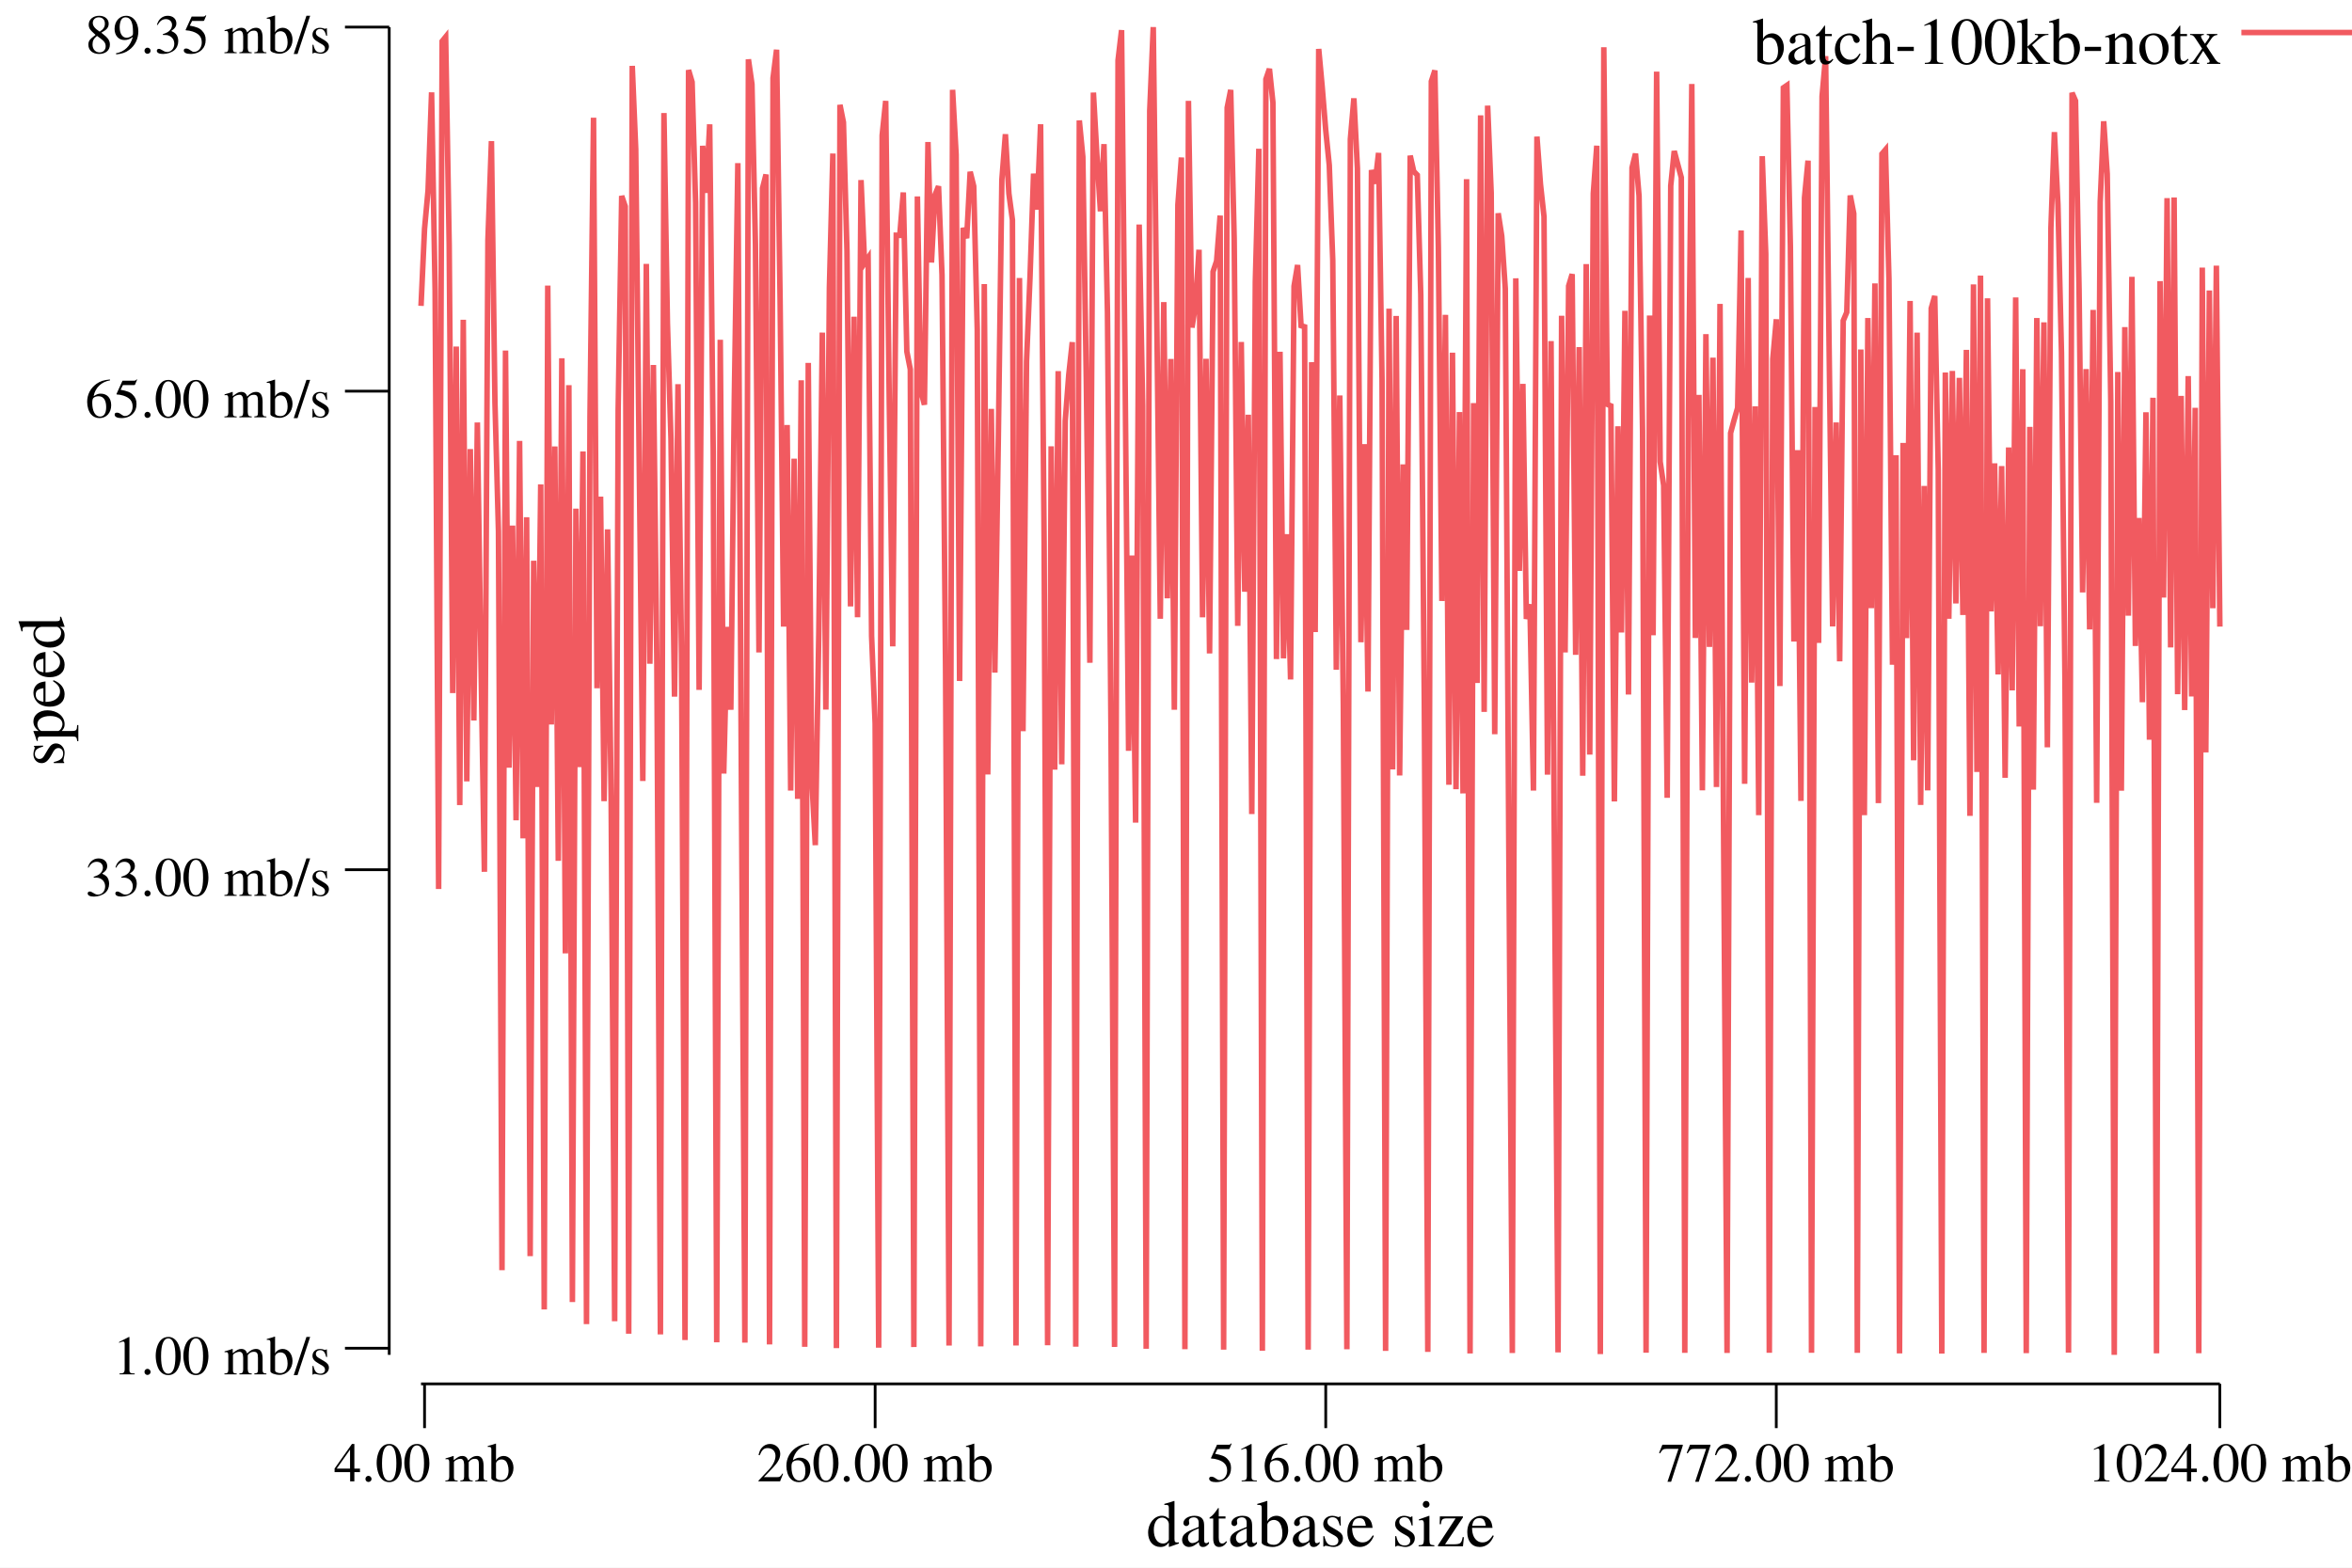
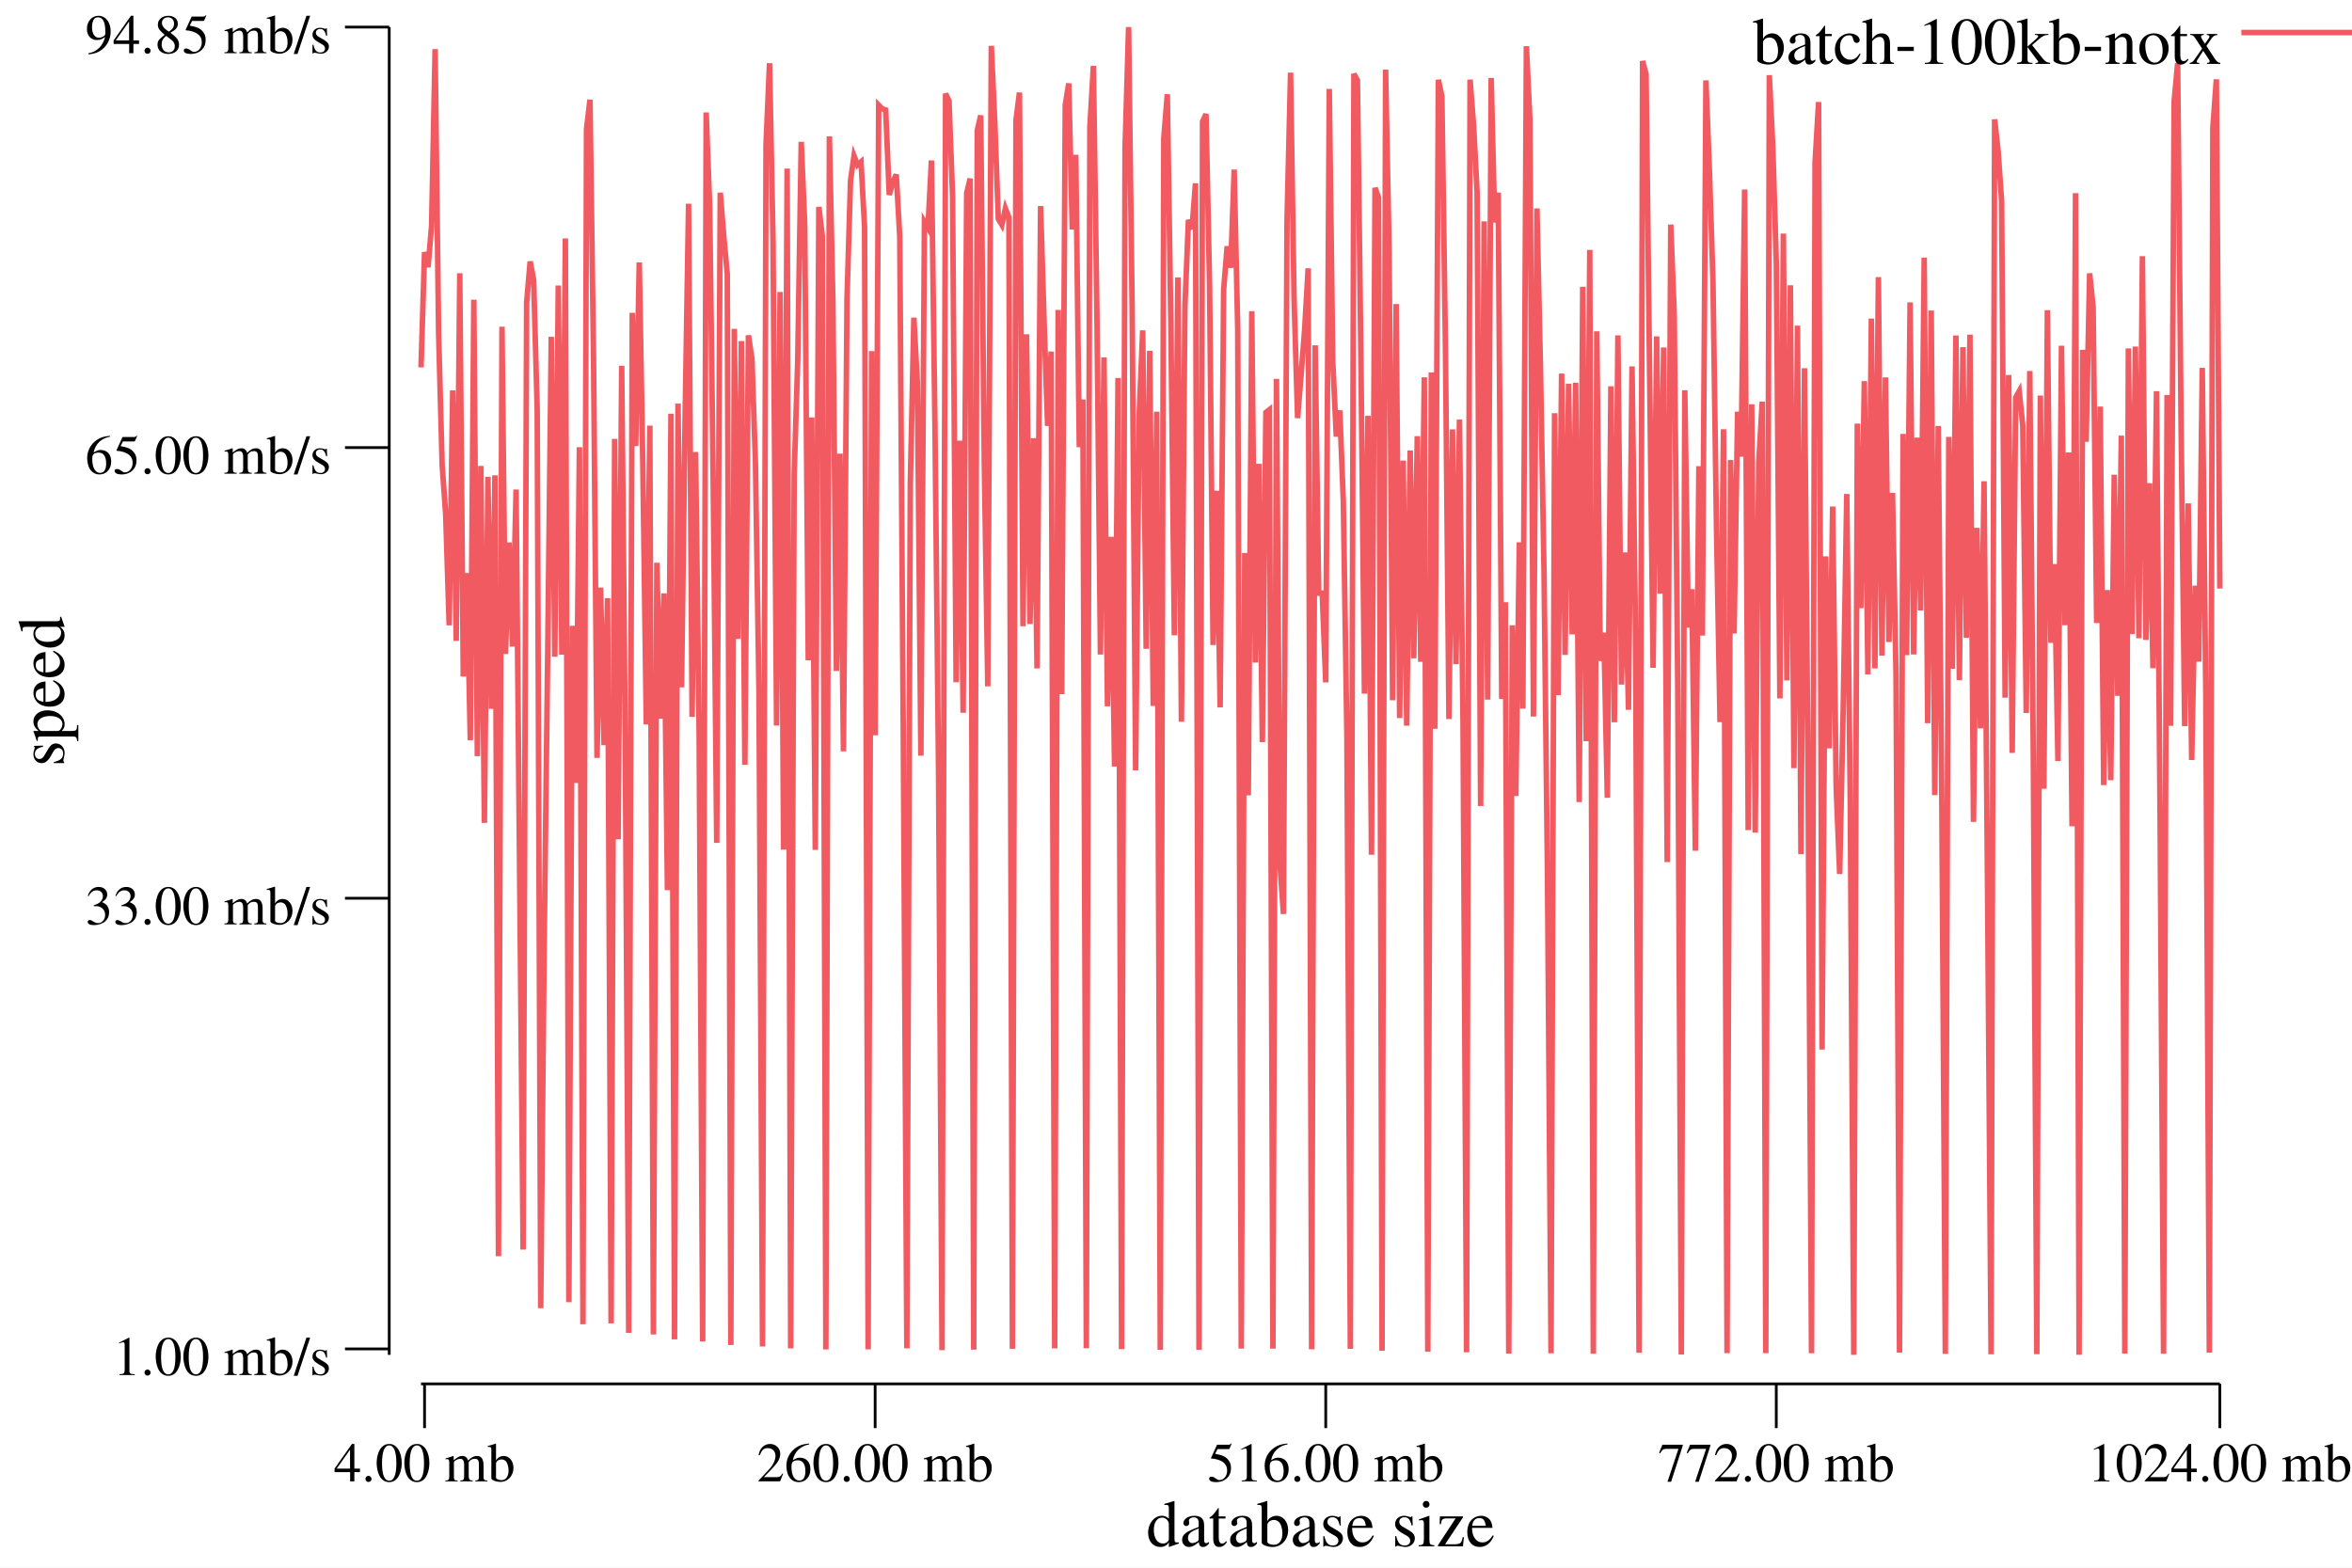
<svg xmlns="http://www.w3.org/2000/svg" width="425.2pt" height="283.46pt" viewBox="0 0 425.2 283.46">
  <g transform="scale(1, -1) translate(0, -283.46)">
    <path d="M0,0L425.2,0L425.2,283.46L0,283.46Z" style="fill:#FFFFFF" />
    <text x="207.23" y="-3.861" transform="scale(1, -1)" style="font-family:Times;font-weight:normal;font-style:normal;font-size:12px">database size</text>
    <text x="60.361" y="-15.602" transform="scale(1, -1)" style="font-family:Times;font-weight:normal;font-style:normal;font-size:10px">4.00 mb</text>
    <text x="136.82" y="-15.602" transform="scale(1, -1)" style="font-family:Times;font-weight:normal;font-style:normal;font-size:10px">260.00 mb</text>
    <text x="218.28" y="-15.602" transform="scale(1, -1)" style="font-family:Times;font-weight:normal;font-style:normal;font-size:10px">516.00 mb</text>
    <text x="299.73" y="-15.602" transform="scale(1, -1)" style="font-family:Times;font-weight:normal;font-style:normal;font-size:10px">772.00 mb</text>
    <text x="377.42" y="-15.602" transform="scale(1, -1)" style="font-family:Times;font-weight:normal;font-style:normal;font-size:10px">1024.00 mb</text>
    <path d="M76.751,25.23L76.751,33.23" style="fill:none;stroke:#000000;stroke-width:0.5" />
    <path d="M158.21,25.23L158.21,33.23" style="fill:none;stroke:#000000;stroke-width:0.5" />
    <path d="M239.67,25.23L239.67,33.23" style="fill:none;stroke:#000000;stroke-width:0.5" />
    <path d="M321.12,25.23L321.12,33.23" style="fill:none;stroke:#000000;stroke-width:0.5" />
    <path d="M401.31,25.23L401.31,33.23" style="fill:none;stroke:#000000;stroke-width:0.5" />
    <path d="M76.114,33.23L401.31,33.23" style="fill:none;stroke:#000000;stroke-width:0.5" />
    <g transform="rotate(90)">
      <text x="144.86" y="11.555" transform="scale(1, -1)" style="font-family:Times;font-weight:normal;font-style:normal;font-size:12px">speed</text>
    </g>
-     <text x="20.416" y="-34.953" transform="scale(1, -1)" style="font-family:Times;font-weight:normal;font-style:normal;font-size:10px">1.00 mb/s</text>
-     <text x="15.416" y="-121.48" transform="scale(1, -1)" style="font-family:Times;font-weight:normal;font-style:normal;font-size:10px">33.00 mb/s</text>
-     <text x="15.416" y="-208" transform="scale(1, -1)" style="font-family:Times;font-weight:normal;font-style:normal;font-size:10px">65.00 mb/s</text>
-     <text x="15.416" y="-273.84" transform="scale(1, -1)" style="font-family:Times;font-weight:normal;font-style:normal;font-size:10px">89.35 mb/s</text>
-     <path d="M62.364,39.675L70.364,39.675" style="fill:none;stroke:#000000;stroke-width:0.5" />
-     <path d="M62.364,126.2L70.364,126.2" style="fill:none;stroke:#000000;stroke-width:0.5" />
-     <path d="M62.364,212.73L70.364,212.73" style="fill:none;stroke:#000000;stroke-width:0.5" />
+     <text x="20.416" y="-34.832" transform="scale(1, -1)" style="font-family:Times;font-weight:normal;font-style:normal;font-size:10px">1.00 mb/s</text>
+     <text x="15.416" y="-116.32" transform="scale(1, -1)" style="font-family:Times;font-weight:normal;font-style:normal;font-size:10px">33.00 mb/s</text>
+     <text x="15.416" y="-197.81" transform="scale(1, -1)" style="font-family:Times;font-weight:normal;font-style:normal;font-size:10px">65.00 mb/s</text>
+     <text x="15.416" y="-273.84" transform="scale(1, -1)" style="font-family:Times;font-weight:normal;font-style:normal;font-size:10px">94.85 mb/s</text>
+     <path d="M62.364,39.554L70.364,39.554" style="fill:none;stroke:#000000;stroke-width:0.5" />
+     <path d="M62.364,121.04L70.364,121.04" style="fill:none;stroke:#000000;stroke-width:0.5" />
+     <path d="M62.364,202.53L70.364,202.53" style="fill:none;stroke:#000000;stroke-width:0.5" />
    <path d="M62.364,278.56L70.364,278.56" style="fill:none;stroke:#000000;stroke-width:0.5" />
    <path d="M70.364,38.48L70.364,278.56" style="fill:none;stroke:#000000;stroke-width:0.5" />
-     <path d="M76.114,228.15L76.751,242.1L77.387,249.06L78.023,266.76L78.66,230.85L79.296,122.71L79.933,276L80.569,276.79L81.205,239.26L81.842,158.14L82.478,220.8L83.115,137.89L83.751,225.64L84.387,142.17L85.024,202.26L85.66,153.19L86.297,207.07L86.933,165.01L87.569,125.82L88.206,240.04L88.842,257.94L89.479,210.65L90.115,187.33L90.751,53.787L91.388,220.07L92.024,144.65L92.661,188.42L93.297,135.13L93.933,203.73L94.57,131.87L95.206,189.93L95.843,56.329L96.479,182.07L97.115,141.15L97.752,195.87L98.388,46.692L99.025,231.82L99.661,152.46L100.3,202.73L100.93,127.81L101.57,218.68L102.21,111.07L102.84,213.82L103.48,48.025L104.12,191.49L104.75,144.75L105.39,201.83L106.03,44.031L106.66,208.19L107.3,262.17L107.93,159.01L108.57,193.66L109.21,138.59L109.84,187.74L110.48,139.38L111.12,44.555L111.75,209.34L112.39,248.03L113.03,246.14L113.66,42.298L114.3,271.55L114.93,256.49L115.57,198.94L116.21,142.24L116.84,235.74L117.48,163.44L118.12,217.46L118.75,163.24L119.39,42.178L120.03,263.02L120.66,225.05L121.3,204.08L121.94,157.49L122.57,213.99L123.21,165.15L123.84,41.157L124.48,270.79L125.12,268.62L125.75,246.78L126.39,158.72L127.03,257.1L127.66,248.58L128.3,260.98L128.94,201.79L129.57,40.748L130.21,222.02L130.84,143.58L131.48,170.11L132.12,155.12L132.75,211.41L133.39,253.96L134.03,142.31L134.66,40.688L135.3,272.73L135.94,268.25L136.57,239.29L137.21,165.48L137.85,249.43L138.48,251.91L139.12,40.363L139.75,269.34L140.39,274.47L141.03,229.15L141.66,170.16L142.3,206.61L142.94,140.51L143.57,200.52L144.21,139.01L144.85,214.7L145.48,39.931L146.12,217.84L146.75,142.73L147.39,130.64L148.03,169.38L148.66,223.32L149.3,155.16L149.94,231.48L150.57,255.7L151.21,39.69L151.85,264.5L152.48,261.34L153.12,238.07L153.76,173.81L154.39,226.19L155.03,171.85L155.66,250.9L156.3,235.88L156.94,236.84L157.57,168.46L158.21,152.61L158.85,39.768L159.48,258.99L160.12,265.21L160.76,210.97L161.39,166.59L162.03,240.92L162.66,240.9L163.3,248.66L163.94,219.91L164.57,216.67L165.21,39.89L165.85,247.94L166.48,212.76L167.12,210.28L167.76,257.78L168.39,235.99L169.03,248.23L169.67,249.78L170.3,233.73L170.94,162.69L171.57,40.157L172.21,267.22L172.85,255.52L173.48,160.32L174.12,242.26L174.76,240.39L175.39,252.4L176.03,249.79L176.67,223.9L177.3,40.005L177.94,232.09L178.57,143.42L179.21,209.53L179.85,161.84L180.48,204.21L181.12,250.96L181.76,259.19L182.39,248.47L183.03,243.68L183.67,40.173L184.3,233.19L184.94,151.24L185.58,218.12L186.21,233.38L186.85,252.06L187.48,245.56L188.12,260.99L188.76,185.34L189.39,40.212L190.03,202.76L190.67,144.29L191.3,216.35L191.94,145.26L192.58,207.35L193.21,215.68L193.85,221.59L194.48,39.95L195.12,261.68L195.76,255.09L196.39,214.26L197.03,163.62L197.67,266.72L198.3,255.43L198.94,245.25L199.58,257.4L200.21,226.92L200.85,150.93L201.49,39.913L202.12,272.55L202.76,278.01L203.39,216.44L204.03,147.7L204.67,183.01L205.3,134.71L205.94,242.86L206.58,210.05L207.21,39.578L207.85,263.45L208.49,278.56L209.12,226.43L209.76,171.58L210.39,228.84L211.03,175.27L211.67,218.55L212.3,155.12L212.94,246.43L213.58,254.98L214.21,39.494L214.85,265.22L215.49,224.23L216.12,228.3L216.76,238.3L217.4,171.84L218.03,218.59L218.67,165.31L219.3,234.34L219.94,236.26L220.58,244.48L221.21,39.42L221.85,263.99L222.49,267.2L223.12,240.33L223.76,170.29L224.4,221.62L225.03,176.46L225.67,208.47L226.3,136.27L226.94,232.54L227.58,256.56L228.21,39.23L228.85,269.13L229.49,271.01L230.12,264.95L230.76,164.29L231.4,219.85L232.03,164.42L232.67,186.87L233.31,160.6L233.94,231.72L234.58,235.54L235.21,224.57L235.85,224.37L236.49,39.418L237.12,217.97L237.76,169.17L238.4,274.61L239.03,267.76L239.67,259.92L240.31,253.59L240.94,236.4L241.58,162.36L242.21,211.95L242.85,155.86L243.49,39.484L244.12,258.29L244.76,265.68L245.4,252.99L246.03,167.33L246.67,203.15L247.31,158.41L247.94,252.71L248.58,250.24L249.22,255.81L249.85,214.74L250.49,39.197L251.12,227.65L251.76,144.34L252.4,226.33L253.03,143.24L253.67,199.49L254.31,169.56L254.94,255.32L255.58,252.47L256.22,251.81L256.85,230.17L257.49,156.67L258.12,39.01L258.76,268.75L259.4,270.72L260.03,238.81L260.67,174.79L261.31,226.53L261.94,141.56L262.58,219.69L263.22,140.76L263.85,208.95L264.49,139.99L265.13,251.06L265.76,38.73L266.4,210.57L267.03,159.96L267.67,262.6L268.31,154.74L268.94,264.36L269.58,248.59L270.22,150.7L270.85,244.9L271.49,240.77L272.13,231.25L272.76,130.76L273.4,38.81L274.03,233.14L274.67,180.23L275.31,214.05L275.94,171.54L276.58,174.2L277.22,140.51L277.85,258.76L278.49,250.18L279.13,244.29L279.76,143.39L280.4,221.79L281.04,124.37L281.67,38.925L282.31,226.37L282.94,165.49L283.58,231.75L284.22,233.89L284.85,165.06L285.49,220.7L286.13,143.19L286.76,235.71L287.4,147.01L288.04,248.48L288.67,257.11L289.31,38.612L289.94,274.92L290.58,210.34L291.22,210.07L291.85,138.55L292.49,206.38L293.13,169.09L293.76,227.26L294.4,157.88L295.04,253.13L295.67,255.68L296.31,248.04L296.95,205.38L297.58,38.861L298.22,226.41L298.85,168.59L299.49,270.51L300.13,199.99L300.76,195.69L301.4,139.2L302.04,249.87L302.67,256.15L303.31,253.74L303.95,251.36L304.58,38.845L305.22,207.3L305.85,268.27L306.49,168.1L307.13,212.05L307.76,140.55L308.4,223.04L309.04,166.48L309.67,218.79L310.31,141.15L310.95,228.51L311.58,135.1L312.22,38.82L312.86,205.15L313.49,207.5L314.13,209.7L314.76,241.79L315.4,141.73L316.04,233.2L316.67,160.03L317.31,209.99L317.95,136.06L318.58,255.22L319.22,237.56L319.86,38.849L320.49,218.53L321.13,225.73L321.77,159.41L322.4,267.58L323.04,268.02L323.67,238.97L324.31,167.46L324.95,202.06L325.58,138.64L326.22,247.71L326.86,254.41L327.49,38.849L328.13,209.87L328.77,167.21L329.4,266.06L330.04,273.31L330.67,220.74L331.31,170.19L331.95,207.07L332.58,163.88L333.22,225.47L333.86,226.99L334.49,248.12L335.13,244.84L335.77,38.844L336.4,220.27L337.04,136.06L337.68,225.96L338.31,173.49L338.95,232.22L339.58,138.24L340.22,255.63L340.86,256.39L341.49,232.98L342.13,163.26L342.77,201.15L343.4,38.743L344.04,203.37L344.68,168.07L345.31,229.04L345.95,145.98L346.58,223.31L347.22,137.91L347.86,195.59L348.49,140.54L349.13,227.71L349.77,229.94L350.4,198.45L351.04,38.709L351.68,216.1L352.31,171.58L352.95,216.38L353.59,174.34L354.22,215.14L354.86,172.26L355.49,220.2L356.13,135.94L356.77,232.04L357.4,143.87L358.04,233.63L358.68,38.831L359.31,229.52L359.95,172.91L360.59,199.68L361.22,161.51L361.86,199.18L362.49,142.82L363.13,202.55L363.77,158.63L364.4,229.68L365.04,152.09L365.68,216.7L366.31,38.785L366.95,206.27L367.59,140.68L368.22,225.96L368.86,170.23L369.5,225.17L370.13,148.33L370.77,242.27L371.4,259.57L372.04,246.42L372.68,219.69L373.31,160.36L373.95,38.874L374.59,266.68L375.22,265.23L375.86,231.11L376.5,176.34L377.13,216.72L377.77,169.65L378.4,227.42L379.04,138.29L379.68,246.92L380.31,261.53L380.95,251.99L381.59,210.85L382.22,38.48L382.86,216.2L383.5,140.48L384.13,224.31L384.77,172.13L385.41,233.41L386.04,166.66L386.68,189.8L387.31,156.49L387.95,208.91L388.59,149.7L389.22,211.54L389.86,38.756L390.5,232.63L391.13,175.41L391.77,247.64L392.41,166.39L393.04,247.75L393.68,157.93L394.31,211.87L394.95,155.07L395.59,215.46L396.22,157.53L396.86,209.72L397.5,38.778L398.13,235.08L398.77,147.41L399.41,230.93L400.04,173.48L400.68,235.42L401.31,170.16" style="fill:none;stroke:#F15A60" />
+     <path d="M76.114,217.03L76.751,237.87L77.387,235.16L78.023,242.66L78.66,274.57L79.296,223L79.933,199.39L80.569,190.49L81.205,170.39L81.842,212.88L82.478,167.59L83.115,234.05L83.751,161.13L84.387,179.83L85.024,149.62L85.66,229.27L86.297,146.73L86.933,199.21L87.569,134.67L88.206,197.24L88.842,155.3L89.479,197.51L90.115,56.313L90.751,224.38L91.388,165.21L92.024,185.36L92.661,166.55L93.297,194.94L93.933,126.21L94.57,57.521L95.206,228.76L95.843,236.18L96.479,232.8L97.115,209.41L97.752,46.912L98.388,113.57L99.025,166.32L99.661,222.55L100.3,164.72L100.93,231.83L101.57,165.09L102.21,240.35L102.84,47.998L103.48,170.3L104.12,141.88L104.75,202.6L105.39,44.017L106.03,260.12L106.66,265.43L107.3,218.74L107.93,146.42L108.57,177.21L109.21,148.72L109.84,175.31L110.48,44.17L111.12,204.1L111.75,131.71L112.39,217.32L113.03,150.68L113.66,42.462L114.3,226.89L114.93,202.82L115.57,236.01L116.21,199.61L116.84,152.47L117.48,206.5L118.12,42.166L118.75,181.7L119.39,153.53L120.03,176.16L120.66,122.51L121.3,208.65L121.94,41.284L122.57,210.48L123.21,159.18L123.84,207.19L124.48,246.62L125.12,153.84L125.75,201.73L126.39,150.89L127.03,40.895L127.66,263.12L128.3,246.2L128.94,195.72L129.57,131.05L130.21,248.62L130.84,240.83L131.48,233.89L132.12,40.258L132.75,224L133.39,167.94L134.03,221.78L134.66,145.17L135.3,222.83L135.94,218.58L136.57,199.85L137.21,158.11L137.85,39.998L138.48,257.29L139.12,272.03L139.75,240.05L140.39,152.28L141.03,230.66L141.66,129.84L142.3,252.98L142.94,39.65L143.57,197.55L144.21,218.2L144.85,257.81L145.48,243L146.12,164.07L146.75,207.97L147.39,129.78L148.03,246.05L148.66,240.78L149.3,39.456L149.94,258.81L150.57,229.22L151.21,162.14L151.85,201.43L152.48,147.61L153.12,229.34L153.76,250.83L154.39,255.27L155.03,253.64L155.66,254.19L156.3,242.41L156.94,39.481L157.57,219.97L158.21,150.51L158.85,264.44L159.48,263.79L160.12,263.58L160.76,248.22L161.39,250.49L162.03,251.9L162.66,240.67L163.3,150.07L163.94,39.661L164.57,196.19L165.21,226.02L165.85,214.19L166.48,146.82L167.12,243.34L167.76,242.27L168.39,254.44L169.03,205.91L169.67,144.08L170.3,39.326L170.94,266.53L171.57,265.19L172.21,248.08L172.85,160.1L173.48,203.78L174.12,154.58L174.76,248.55L175.39,251.17L176.03,39.422L176.67,259.83L177.3,262.59L177.94,199.8L178.57,159.36L179.21,275.17L179.85,261.18L180.48,243.89L181.12,242.8L181.76,245.77L182.39,244.15L183.03,39.558L183.67,261.7L184.3,266.72L184.94,170.23L185.58,223.02L186.21,170.63L186.85,204.22L187.48,162.6L188.12,246.2L188.76,225.2L189.39,206.46L190.03,219.89L190.67,39.646L191.3,227.42L191.94,157.94L192.58,264.5L193.21,268.38L193.85,241.97L194.48,255.46L195.12,202.61L195.76,211.21L196.39,39.677L197.03,260.57L197.67,271.54L198.3,227.05L198.94,165.11L199.58,218.84L200.21,155.75L200.85,186.39L201.49,144.86L202.12,215.11L202.76,39.515L203.39,256.75L204.03,278.56L204.67,227.88L205.3,144.17L205.94,208.39L206.58,223.72L207.21,166.15L207.85,220.03L208.49,155.82L209.12,209.02L209.76,39.402L210.39,258.42L211.03,266.42L211.67,225.17L212.3,168.59L212.94,233.29L213.58,152.96L214.21,227.99L214.85,243.7L215.49,242.02L216.12,250.31L216.76,39.377L217.4,261.47L218.03,262.83L218.67,231.98L219.3,166.83L219.94,194.73L220.58,155.55L221.21,231.04L221.85,238.92L222.49,235.05L223.12,252.79L223.76,223.84L224.4,39.607L225.03,183.47L225.67,139.65L226.3,227.19L226.94,163.66L227.58,199.59L228.21,149.27L228.85,208.88L229.49,209.38L230.12,39.603L230.76,214.95L231.4,127.09L232.03,118.2L232.67,243.64L233.31,270.32L233.94,229.69L234.58,207.86L235.21,215.6L235.85,223.8L236.49,234.94L237.12,39.491L237.76,221.02L238.4,176.21L239.03,176.21L239.67,160.07L240.31,267.38L240.94,218.18L241.58,204.52L242.21,209.25L242.85,192.78L243.49,150.69L244.12,39.566L244.76,270.1L245.4,268.92L246.03,218.77L246.67,158.04L247.31,208.27L247.94,128.91L248.58,249.49L249.22,247.74L249.85,39.219L250.49,270.87L251.12,238.59L251.76,156.84L252.4,228.49L253.03,153.63L253.67,200.17L254.31,152.24L254.94,202.01L255.58,164.44L256.22,204.59L256.85,163.8L257.49,215.23L258.12,39.048L258.76,216.11L259.4,151.69L260.03,269.03L260.67,266.04L261.31,220.87L261.94,153.45L262.58,205.82L263.22,163.37L263.85,207.59L264.49,152.68L265.13,38.945L265.76,269.06L266.4,260.83L267.03,248.77L267.67,137.72L268.31,243.43L268.94,156.96L269.58,269.36L270.22,243.23L270.85,248.62L271.49,157.07L272.13,174.57L272.76,38.703L273.4,170.4L274.03,139.53L274.67,185.39L275.31,155.34L275.94,275.1L276.58,261.79L277.22,153.9L277.85,245.77L278.49,217.07L279.13,180.13L279.76,124.7L280.4,38.759L281.04,208.75L281.67,157.75L282.31,215.91L282.94,165.03L283.58,214.07L284.22,168.75L284.85,214.26L285.49,138.43L286.13,231.61L286.76,149.44L287.4,238.27L288.04,38.685L288.67,223.55L289.31,163.95L289.94,169.06L290.58,139.21L291.22,213.61L291.85,152.87L292.49,222.82L293.13,159.68L293.76,183.57L294.4,155.12L295.04,217.2L295.67,169.39L296.31,38.86L296.95,272.42L297.58,270.05L298.22,216.14L298.85,162.71L299.49,222.63L300.13,176.11L300.76,220.63L301.4,127.58L302.04,242.85L302.67,226.71L303.31,158.85L303.95,38.537L304.58,212.89L305.22,169.99L305.85,176.91L306.49,129.63L307.13,199.16L307.76,168.54L308.4,268.92L309.04,252.48L309.67,233L310.31,187.92L310.95,152.89L311.58,205.84L312.22,38.783L312.86,200.27L313.49,168.92L314.13,209.01L314.76,200.89L315.4,249.19L316.04,133.36L316.67,210.36L317.31,132.91L317.95,199.92L318.58,210.83L319.22,38.786L319.86,269.87L320.49,257.04L321.13,235.82L321.77,157.17L322.4,241.22L323.04,160.43L323.67,231.88L324.31,144.57L324.95,224.58L325.58,129.01L326.22,216.88L326.86,143.86L327.49,38.774L328.13,254.1L328.77,265.01L329.4,93.685L330.04,182.86L330.67,148.14L331.31,191.87L331.95,140.98L332.58,125.44L333.22,155.45L333.86,194.14L334.49,138.87L335.13,38.48L335.77,206.86L336.4,173.5L337.04,214.55L337.68,161.52L338.31,225.85L338.95,162.61L339.58,233.35L340.22,164.92L340.86,215.22L341.49,167.37L342.13,194.33L342.77,161.3L343.4,38.877L344.04,205L344.68,165L345.31,228.78L345.95,165.12L346.58,204.33L347.22,173.08L347.86,236.88L348.49,152.69L349.13,227.31L349.77,139.69L350.4,206.43L351.04,139.46L351.68,38.662L352.31,204.46L352.95,162.54L353.59,222.79L354.22,160.47L354.86,220.68L355.49,168.13L356.13,222.95L356.77,134.85L357.4,188.02L358.04,151.76L358.68,196.44L359.31,123.12L359.95,38.585L360.59,261.88L361.22,256.24L361.86,247.05L362.49,157.31L363.13,215.65L363.77,147.32L364.4,211.57L365.04,212.73L365.68,206.5L366.31,154.55L366.95,216.37L367.59,146.16L368.22,38.604L368.86,211.93L369.5,140.83L370.13,227.38L370.77,167.23L371.4,181.46L372.04,145.85L372.68,220.94L373.31,170.41L373.95,201.64L374.59,134.05L375.22,248.54L375.86,38.495L376.5,220.19L377.13,203.58L377.77,234.03L378.4,228L379.04,170.8L379.68,209.94L380.31,141.5L380.95,176.77L381.59,142.39L382.22,197.62L382.86,157.64L383.5,204.69L384.13,38.708L384.77,220.46L385.41,168.81L386.04,220.8L386.68,168.06L387.31,237.14L387.95,167.75L388.59,196.08L389.22,162.63L389.86,212.72L390.5,136.16L391.13,38.682L391.77,212.03L392.41,152.22L393.04,265.09L393.68,272.02L394.31,205.74L394.95,152.17L395.59,192.44L396.22,146.04L396.86,177.56L397.5,163.83L398.13,216.94L398.77,157.96L399.41,38.881L400.04,260.35L400.68,269.11L401.31,177.04" style="fill:none;stroke:#F15A60" />
    <path d="M405.2,277.58L425.2,277.58" style="fill:none;stroke:#F15A60" />
    <text x="316.88" y="-271.91" transform="scale(1, -1)" style="font-family:Times;font-weight:normal;font-style:normal;font-size:12px">batch-100kb-notx</text>
  </g>
</svg>
